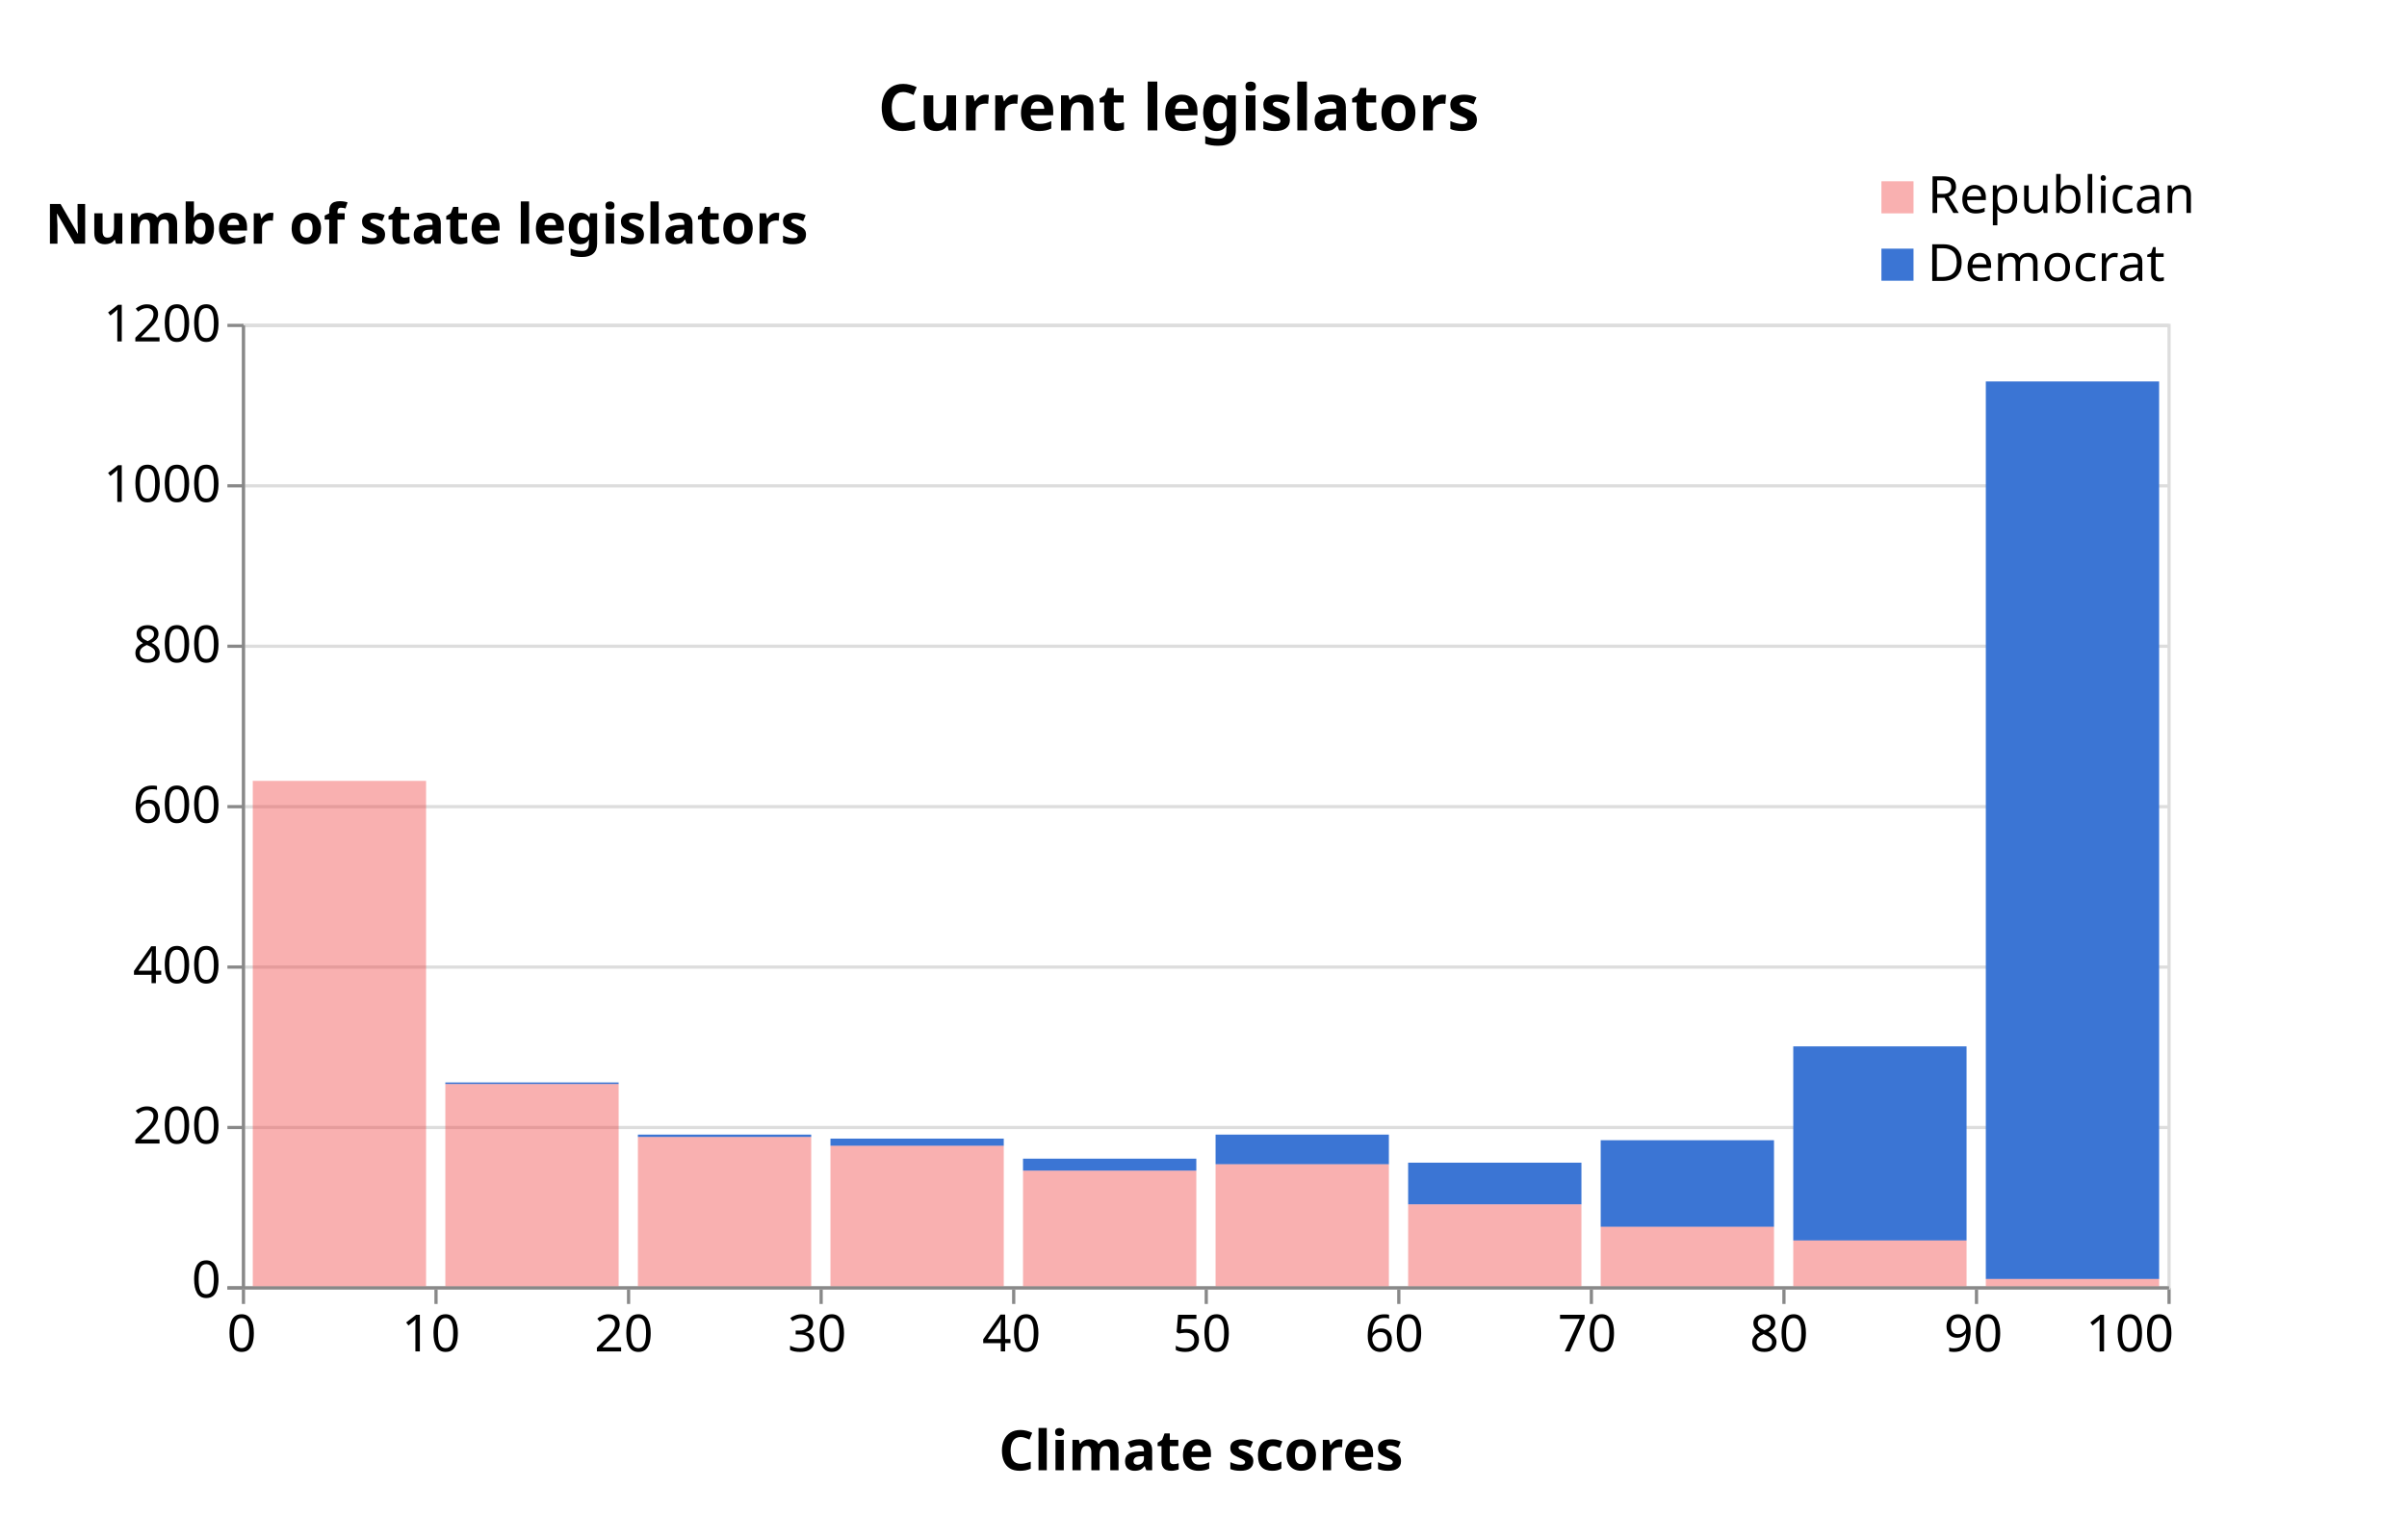
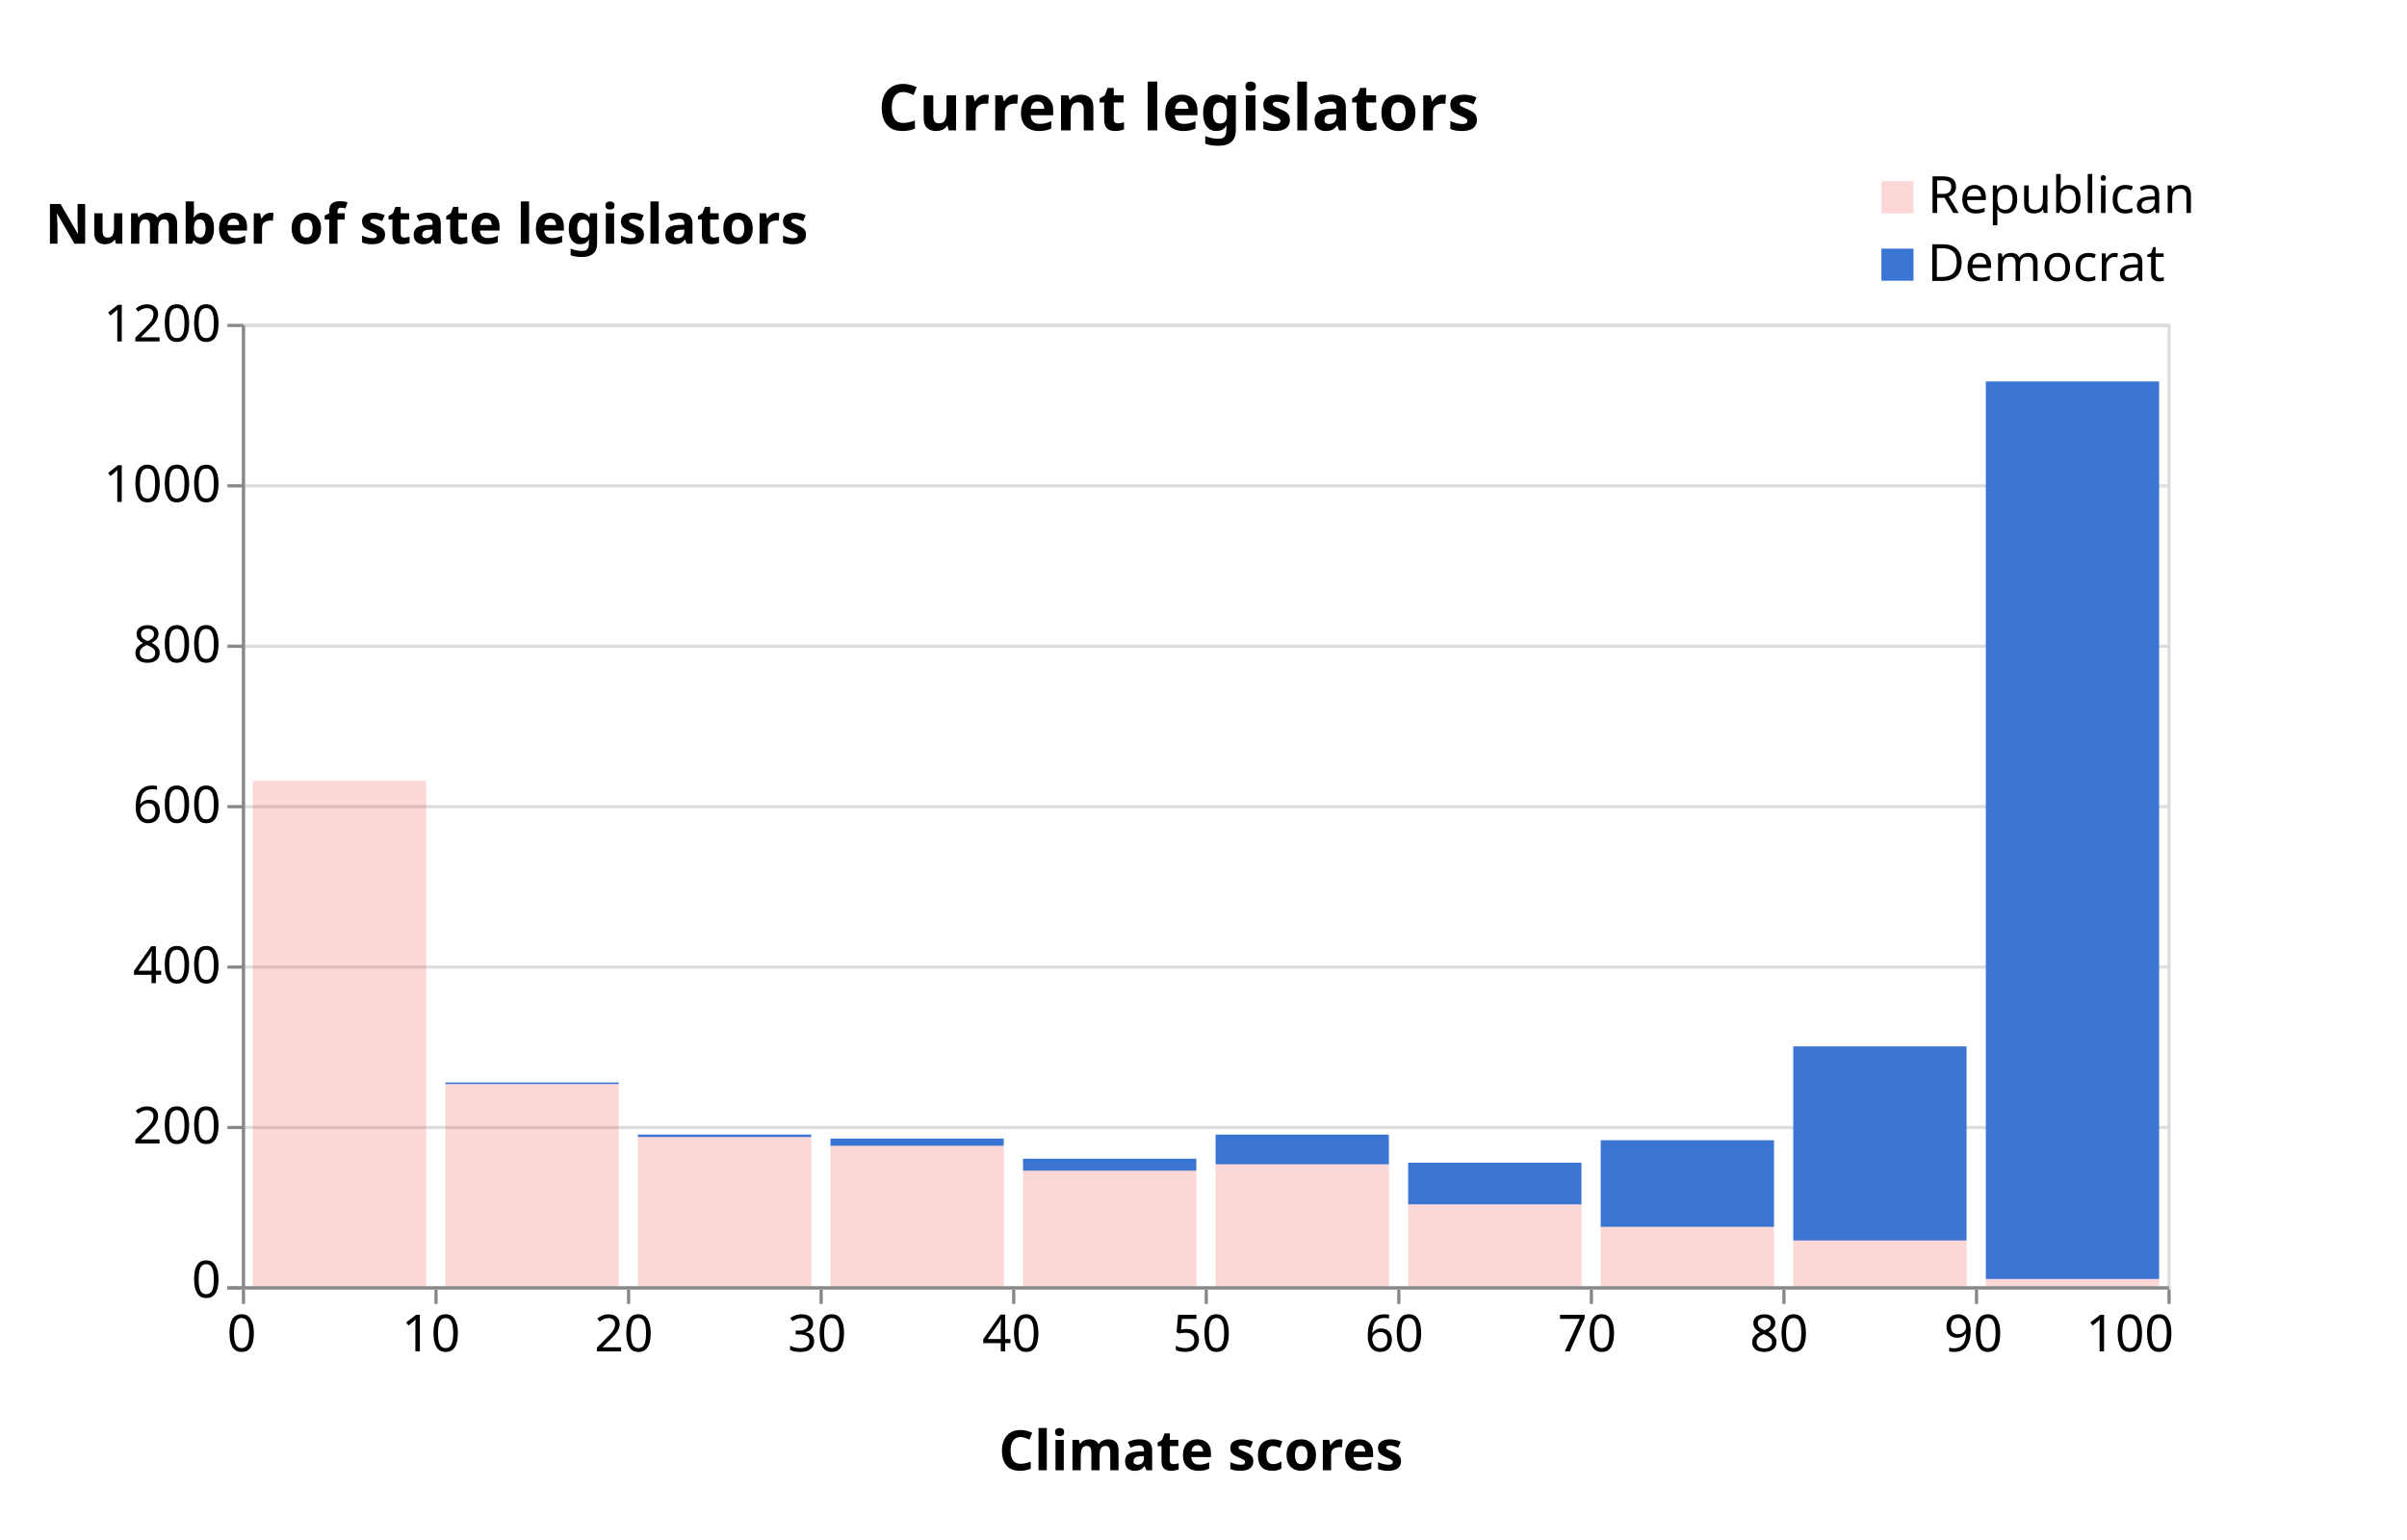
<svg xmlns="http://www.w3.org/2000/svg" version="1.1" class="marks" width="750" height="480" viewBox="0 0 750 480" id="svg254">
  <defs id="defs258" />
  <line x2="675.86" y2="401.428" stroke="#dddddd" stroke-width="1" opacity="1" id="line8" x1="75.86" y1="401.428" style="fill:none;stroke-miterlimit:10" />
  <path class="foreground" aria-hidden="true" d="" pointer-events="none" display="none" id="path26" style="fill:none;stroke-miterlimit:10" />
  <path class="background" aria-hidden="true" d="M 75.86,401.428 Z" pointer-events="none" id="path32" style="fill:none;stroke-miterlimit:10" />
  <line x2="75.86" y2="406.428" stroke="#888888" stroke-width="1" opacity="1" id="line34" x1="75.86" y1="401.428" style="fill:none;stroke-miterlimit:10" />
  <line x2="135.86" y2="406.428" stroke="#888888" stroke-width="1" opacity="1" id="line36" x1="135.86" y1="401.428" style="fill:none;stroke-miterlimit:10" />
  <line x2="195.86" y2="406.428" stroke="#888888" stroke-width="1" opacity="1" id="line38" x1="195.86" y1="401.428" style="fill:none;stroke-miterlimit:10" />
  <line x2="255.86" y2="406.428" stroke="#888888" stroke-width="1" opacity="1" id="line40" x1="255.86" y1="401.428" style="fill:none;stroke-miterlimit:10" />
  <line x2="315.86" y2="406.428" stroke="#888888" stroke-width="1" opacity="1" id="line42" x1="315.86" y1="401.428" style="fill:none;stroke-miterlimit:10" />
  <line x2="375.86" y2="406.428" stroke="#888888" stroke-width="1" opacity="1" id="line44" x1="375.86" y1="401.428" style="fill:none;stroke-miterlimit:10" />
  <line x2="435.86" y2="406.428" stroke="#888888" stroke-width="1" opacity="1" id="line46" x1="435.86" y1="401.428" style="fill:none;stroke-miterlimit:10" />
  <line x2="495.86" y2="406.428" stroke="#888888" stroke-width="1" opacity="1" id="line48" x1="495.86" y1="401.428" style="fill:none;stroke-miterlimit:10" />
  <line x2="555.86" y2="406.428" stroke="#888888" stroke-width="1" opacity="1" id="line50" x1="555.86" y1="401.428" style="fill:none;stroke-miterlimit:10" />
  <line x2="615.86" y2="406.428" stroke="#888888" stroke-width="1" opacity="1" id="line52" x1="615.86" y1="401.428" style="fill:none;stroke-miterlimit:10" />
  <line x2="675.86" y2="406.428" stroke="#888888" stroke-width="1" opacity="1" id="line52-6" x1="675.86" y1="401.428" style="fill:none;stroke-miterlimit:10" />
  <text text-anchor="end" font-family="sans-serif" font-size="10px" fill="#000000" opacity="1" id="text56" style="font-style:normal;font-variant:normal;font-weight:normal;font-stretch:normal;font-size:16px;font-family:Calibri;-inkscape-font-specification:Calibri;stroke-miterlimit:10" x="79.877" y="421.223">0</text>
  <text text-anchor="end" font-family="sans-serif" font-size="10px" fill="#000000" opacity="1" id="text56-4" style="font-style:normal;font-variant:normal;font-weight:normal;font-stretch:normal;font-size:16px;font-family:Calibri;-inkscape-font-specification:Calibri;stroke-miterlimit:10" x="143.443" y="421.223">10</text>
  <text text-anchor="end" font-family="sans-serif" font-size="10px" fill="#000000" opacity="1" id="text56-4-7" style="font-style:normal;font-variant:normal;font-weight:normal;font-stretch:normal;font-size:16px;font-family:Calibri;-inkscape-font-specification:Calibri;stroke-miterlimit:10" x="203.527" y="421.223">20</text>
  <text text-anchor="end" font-family="sans-serif" font-size="10px" fill="#000000" opacity="1" id="text56-4-7-5" style="font-style:normal;font-variant:normal;font-weight:normal;font-stretch:normal;font-size:16px;font-family:Calibri;-inkscape-font-specification:Calibri;stroke-miterlimit:10" x="263.765" y="421.223">30</text>
  <line x2="675.86" y2="401.428" stroke="#888888" stroke-width="1" opacity="1" id="line78" x1="75.86" y1="401.428" style="fill:none;stroke-miterlimit:10" />
  <text text-anchor="middle" font-family="sans-serif" font-size="11px" font-weight="bold" fill="#000000" opacity="1" id="text82" style="font-style:normal;font-variant:normal;font-weight:normal;font-stretch:normal;font-size:17.333px;font-family:Calibri;-inkscape-font-specification:Calibri;stroke-miterlimit:10" x="374.202" y="458.259">
    <tspan style="font-style:normal;font-variant:normal;font-weight:bold;font-stretch:normal;font-size:17.333px;font-family:Calibri;-inkscape-font-specification:'Calibri Bold'" id="tspan27927">Climate scores</tspan>
  </text>
  <text text-anchor="middle" font-family="sans-serif" font-size="11px" font-weight="bold" fill="#000000" opacity="1" id="text82-3" style="font-style:normal;font-variant:normal;font-weight:normal;font-stretch:normal;font-size:20px;font-family:Calibri;-inkscape-font-specification:Calibri;stroke-miterlimit:10" x="367.258" y="40.633">
    <tspan style="font-style:normal;font-variant:normal;font-weight:bold;font-stretch:normal;font-size:20px;font-family:Calibri;-inkscape-font-specification:'Calibri Bold'" id="tspan27927-4">Current legislators</tspan>
  </text>
  <path class="foreground" aria-hidden="true" d="" pointer-events="none" display="none" id="path88" style="fill:none;stroke-miterlimit:10" />
  <line x2="70.86" y2="401.428" stroke="#888888" stroke-width="1" opacity="1" id="line96" x1="75.86" y1="401.428" style="fill:none;stroke-miterlimit:10" />
  <text text-anchor="end" font-family="sans-serif" font-size="10px" fill="#000000" opacity="1" id="text112" style="font-style:normal;font-variant:normal;font-weight:normal;font-stretch:normal;font-size:16px;font-family:Calibri;-inkscape-font-specification:Calibri;stroke-miterlimit:10" x="68.86" y="404.428">0</text>
  <text text-anchor="middle" font-family="sans-serif" font-size="11px" font-weight="bold" fill="#000000" opacity="1" id="text132" style="font-style:normal;font-variant:normal;font-weight:normal;font-stretch:normal;font-size:17.333px;font-family:Calibri;-inkscape-font-specification:Calibri;stroke-miterlimit:10" x="132.899" y="75.957">
    <tspan x="132.899" y="75.957" style="font-style:normal;font-variant:normal;font-weight:bold;font-stretch:normal;font-size:17.333px;font-family:Calibri;-inkscape-font-specification:'Calibri Bold'" id="tspan46849">Number of state legislators</tspan>
  </text>
  <path class="foreground" aria-hidden="true" d="" pointer-events="none" display="none" id="path138" style="fill:none;stroke-miterlimit:10" />
  <g id="g224" transform="translate(586.2335,58.49963)" style="fill:none;stroke-miterlimit:10">
    <g class="mark-group role-scope" role="graphics-object" aria-roledescription="group mark container" id="g222">
      <path class="background" aria-hidden="true" d="M 0,-2 H 66.034 V 9 H 0 Z" pointer-events="none" opacity="1" id="path190" />
-       <path d="M 0,-2 H 10 V 8 H 0 Z" fill="#ff0000" stroke-width="1.5" opacity="1" id="path192" style="fill:#f03b3a;fill-opacity:0.4" />
+       <path d="M 0,-2 H 10 V 8 H 0 Z" fill="#ff0000" stroke-width="1.5" opacity="1" id="path192" style="fill:#f03b3a;fill-opacity:0.2" />
      <text text-anchor="start" font-family="sans-serif" font-size="10px" fill="#000000" opacity="1" id="text196" style="font-style:normal;font-variant:normal;font-weight:normal;font-stretch:normal;font-size:16px;font-family:Calibri;-inkscape-font-specification:Calibri" x="14.388" y="7.879">Republican</text>
      <path class="foreground" aria-hidden="true" d="" pointer-events="none" display="none" id="path202" />
      <path class="background" aria-hidden="true" d="M 0,8 H 66.034 V 19 H 0 Z" pointer-events="none" opacity="1" id="path206" />
      <path d="M 0,19 H 10 V 29 H 0 Z" fill="#0000ff" stroke-width="1.5" opacity="1" id="path208" style="fill:#3b75d4;fill-opacity:1" />
      <text text-anchor="start" font-family="sans-serif" font-size="10px" fill="#000000" opacity="1" id="text212" style="font-style:normal;font-variant:normal;font-weight:normal;font-stretch:normal;font-size:16px;font-family:Calibri;-inkscape-font-specification:Calibri" x="14.293" y="29.061">Democrat</text>
      <path class="foreground" aria-hidden="true" d="" pointer-events="none" display="none" id="path218" />
    </g>
  </g>
  <path class="foreground" aria-hidden="true" d="" pointer-events="none" display="none" id="path226" style="fill:none;stroke-miterlimit:10" />
  <path class="foreground" aria-hidden="true" d="" pointer-events="none" display="none" id="path238" style="fill:none;stroke-miterlimit:10" />
  <path class="foreground" aria-hidden="true" d="" display="none" id="path246" style="fill:none;stroke-miterlimit:10" />
  <text text-anchor="end" font-family="sans-serif" font-size="10px" fill="#000000" opacity="1" id="text56-4-7-3" style="font-style:normal;font-variant:normal;font-weight:normal;font-stretch:normal;font-size:16px;font-family:Calibri;-inkscape-font-specification:Calibri;stroke-miterlimit:10" x="324.328" y="421.223">40</text>
  <text text-anchor="end" font-family="sans-serif" font-size="10px" fill="#000000" opacity="1" id="text56-4-7-33" style="font-style:normal;font-variant:normal;font-weight:normal;font-stretch:normal;font-size:16px;font-family:Calibri;-inkscape-font-specification:Calibri;stroke-miterlimit:10" x="383.656" y="421.223">50</text>
  <text text-anchor="end" font-family="sans-serif" font-size="10px" fill="#000000" opacity="1" id="text56-4-7-1" style="font-style:normal;font-variant:normal;font-weight:normal;font-stretch:normal;font-size:16px;font-family:Calibri;-inkscape-font-specification:Calibri;stroke-miterlimit:10" x="443.601" y="421.223">60</text>
  <text text-anchor="end" font-family="sans-serif" font-size="10px" fill="#000000" opacity="1" id="text56-4-7-7" style="font-style:normal;font-variant:normal;font-weight:normal;font-stretch:normal;font-size:16px;font-family:Calibri;-inkscape-font-specification:Calibri;stroke-miterlimit:10" x="503.693" y="421.223">70</text>
  <text text-anchor="end" font-family="sans-serif" font-size="10px" fill="#000000" opacity="1" id="text56-4-7-6" style="font-style:normal;font-variant:normal;font-weight:normal;font-stretch:normal;font-size:16px;font-family:Calibri;-inkscape-font-specification:Calibri;stroke-miterlimit:10" x="563.492" y="421.223">80</text>
  <text text-anchor="end" font-family="sans-serif" font-size="10px" fill="#000000" opacity="1" id="text56-4-7-18" style="font-style:normal;font-variant:normal;font-weight:normal;font-stretch:normal;font-size:16px;font-family:Calibri;-inkscape-font-specification:Calibri;stroke-miterlimit:10" x="624.023" y="421.223">90</text>
  <text text-anchor="end" font-family="sans-serif" font-size="10px" fill="#000000" opacity="1" id="text56-4-7-4" style="font-style:normal;font-variant:normal;font-weight:normal;font-stretch:normal;font-size:16px;font-family:Calibri;-inkscape-font-specification:Calibri;stroke-miterlimit:10" x="677.373" y="421.223">100</text>
  <path class="background" aria-hidden="true" d="M 75.86,101.428 H 675.86 v 300 H 75.86 Z" stroke="#dddddd" id="path49637" style="fill:none;stroke-miterlimit:10" />
  <path class="background" aria-hidden="true" d="M 75.86,101.428 Z" pointer-events="none" id="path49639" style="fill:none;stroke-miterlimit:10" />
  <line x2="675.86" y2="401.428" stroke="#dddddd" stroke-width="1" opacity="1" id="line49641" x1="75.86" y1="401.428" style="fill:none;stroke-miterlimit:10" />
  <line x2="675.86" y2="351.428" stroke="#dddddd" stroke-width="1" opacity="1" id="line49643" x1="75.86" y1="351.428" style="fill:none;stroke-miterlimit:10" />
  <line x2="675.86" y2="301.428" stroke="#dddddd" stroke-width="1" opacity="1" id="line49645" x1="75.86" y1="301.428" style="fill:none;stroke-miterlimit:10" />
  <line x2="675.86" y2="251.428" stroke="#dddddd" stroke-width="1" opacity="1" id="line49647" x1="75.86" y1="251.428" style="fill:none;stroke-miterlimit:10" />
  <line x2="675.86" y2="201.428" stroke="#dddddd" stroke-width="1" opacity="1" id="line49649" x1="75.86" y1="201.428" style="fill:none;stroke-miterlimit:10" />
  <line x2="675.86" y2="151.428" stroke="#dddddd" stroke-width="1" opacity="1" id="line49651" x1="75.86" y1="151.428" style="fill:none;stroke-miterlimit:10" />
  <line x2="675.86" y2="101.428" stroke="#dddddd" stroke-width="1" opacity="1" id="line49653" x1="75.86" y1="101.428" style="fill:none;stroke-miterlimit:10" />
  <path class="foreground" aria-hidden="true" d="" pointer-events="none" display="none" id="path49659" style="fill:none;stroke-miterlimit:10" />
  <path class="background" aria-hidden="true" d="M 75.86,401.428 Z" pointer-events="none" id="path49665" style="fill:none;stroke-miterlimit:10" />
  <line x2="675.86" y2="401.428" stroke="#888888" stroke-width="1" opacity="1" id="line49711" x1="75.86" y1="401.428" style="fill:none;stroke-miterlimit:10" />
  <path class="foreground" aria-hidden="true" d="" pointer-events="none" display="none" id="path49721" style="fill:none;stroke-miterlimit:10" />
  <path class="background" aria-hidden="true" d="M 75.86,101.428 Z" pointer-events="none" id="path49727" style="fill:none;stroke-miterlimit:10" />
  <line x2="70.86" y2="401.428" stroke="#888888" stroke-width="1" opacity="1" id="line49729" x1="75.86" y1="401.428" style="fill:none;stroke-miterlimit:10" />
  <line x2="70.86" y2="351.428" stroke="#888888" stroke-width="1" opacity="1" id="line49731" x1="75.86" y1="351.428" style="fill:none;stroke-miterlimit:10" />
  <line x2="70.86" y2="301.428" stroke="#888888" stroke-width="1" opacity="1" id="line49733" x1="75.86" y1="301.428" style="fill:none;stroke-miterlimit:10" />
  <line x2="70.86" y2="251.428" stroke="#888888" stroke-width="1" opacity="1" id="line49735" x1="75.86" y1="251.428" style="fill:none;stroke-miterlimit:10" />
  <line x2="70.86" y2="201.428" stroke="#888888" stroke-width="1" opacity="1" id="line49737" x1="75.86" y1="201.428" style="fill:none;stroke-miterlimit:10" />
  <line x2="70.86" y2="151.428" stroke="#888888" stroke-width="1" opacity="1" id="line49739" x1="75.86" y1="151.428" style="fill:none;stroke-miterlimit:10" />
  <line x2="70.86" y2="101.428" stroke="#888888" stroke-width="1" opacity="1" id="line49741" x1="75.86" y1="101.428" style="fill:none;stroke-miterlimit:10" />
  <text text-anchor="end" font-family="sans-serif" font-size="10px" fill="#000000" opacity="1" id="text49747" style="font-style:normal;font-variant:normal;font-weight:normal;font-stretch:normal;font-size:16px;font-family:Calibri;-inkscape-font-specification:Calibri;stroke-miterlimit:10" x="68.86" y="356.428">200</text>
  <text text-anchor="end" font-family="sans-serif" font-size="10px" fill="#000000" opacity="1" id="text49749" style="font-style:normal;font-variant:normal;font-weight:normal;font-stretch:normal;font-size:16px;font-family:Calibri;-inkscape-font-specification:Calibri;stroke-miterlimit:10" x="68.86" y="306.428">400</text>
  <text text-anchor="end" font-family="sans-serif" font-size="10px" fill="#000000" opacity="1" id="text49751" style="font-style:normal;font-variant:normal;font-weight:normal;font-stretch:normal;font-size:16px;font-family:Calibri;-inkscape-font-specification:Calibri;stroke-miterlimit:10" x="68.86" y="256.428">600</text>
  <text text-anchor="end" font-family="sans-serif" font-size="10px" fill="#000000" opacity="1" id="text49753" style="font-style:normal;font-variant:normal;font-weight:normal;font-stretch:normal;font-size:16px;font-family:Calibri;-inkscape-font-specification:Calibri;stroke-miterlimit:10" x="68.86" y="206.428">800</text>
  <text text-anchor="end" font-family="sans-serif" font-size="10px" fill="#000000" opacity="1" id="text49755" style="font-style:normal;font-variant:normal;font-weight:normal;font-stretch:normal;font-size:16px;font-family:Calibri;-inkscape-font-specification:Calibri;stroke-miterlimit:10" x="68.86" y="156.428">1000</text>
  <text text-anchor="end" font-family="sans-serif" font-size="10px" fill="#000000" opacity="1" id="text49757" style="font-style:normal;font-variant:normal;font-weight:normal;font-stretch:normal;font-size:16px;font-family:Calibri;-inkscape-font-specification:Calibri;stroke-miterlimit:10" x="68.86" y="106.428">1200</text>
  <line x2="75.86" y2="101.428" stroke="#888888" stroke-width="1" opacity="1" id="line49761" x1="75.86" y1="401.428" style="fill:none;stroke-miterlimit:10" />
  <path class="foreground" aria-hidden="true" d="" pointer-events="none" display="none" id="path49771" style="fill:none;stroke-miterlimit:10" />
  <path d="m 78.36,243.428 h 54 v 0 z" fill="#0000ff" id="path49777" style="stroke-miterlimit:10;fill:#3b75d4;fill-opacity:1" />
  <path d="m 138.763,337.392 h 54 v 0.5 h -54 z" fill="#0000ff" id="path49779" style="stroke-miterlimit:10;fill:#3b75d4;fill-opacity:1" />
  <path d="m 198.763,353.642 h 54 v 0.75 h -54 z" fill="#0000ff" id="path49781" style="stroke-miterlimit:10;fill:#3b75d4;fill-opacity:1" />
  <path d="m 258.763,354.892 h 54 v 2.25 h -54 z" fill="#0000ff" id="path49783" style="stroke-miterlimit:10;fill:#3b75d4;fill-opacity:1" />
  <path d="m 318.763,361.142 h 54 v 3.75 h -54 z" fill="#0000ff" id="path49785" style="stroke-miterlimit:10;fill:#3b75d4;fill-opacity:1" />
  <path d="m 378.763,353.642 h 54 v 9.25 h -54 z" fill="#0000ff" id="path49787" style="stroke-miterlimit:10;fill:#3b75d4;fill-opacity:1" />
  <path d="m 438.763,362.392 h 54 v 13 h -54 z" fill="#0000ff" id="path49789" style="stroke-miterlimit:10;fill:#3b75d4;fill-opacity:1" />
  <path d="m 498.763,355.392 h 54 v 27 h -54 z" fill="#0000ff" id="path49791" style="stroke-miterlimit:10;fill:#3b75d4;fill-opacity:1" />
  <path d="m 558.763,326.142 h 54 v 60.5 h -54 z" fill="#0000ff" id="path49793" style="stroke-miterlimit:10;fill:#3b75d4;fill-opacity:1" />
  <path d="m 618.763,118.892 h 54 v 279.75 h -54 z" fill="#0000ff" id="path49795" style="stroke-miterlimit:10;fill:#3b75d4;fill-opacity:1" />
-   <path d="m 78.763,243.392 h 54 v 157.5 H 78.763 Z" fill="#ff0000" id="path49797" style="stroke-miterlimit:10;fill:#f03b3a;fill-opacity:0.4" />
-   <path d="m 138.763,337.892 h 54 v 63 h -54 z" fill="#ff0000" id="path49799" style="stroke-miterlimit:10;fill:#f03b3a;fill-opacity:0.4" />
-   <path d="m 198.763,354.392 h 54 v 46.5 h -54 z" fill="#ff0000" id="path49801" style="stroke-miterlimit:10;fill:#f03b3a;fill-opacity:0.4" />
-   <path d="m 258.763,357.142 h 54 v 43.75 h -54 z" fill="#ff0000" id="path49803" style="stroke-miterlimit:10;fill:#f03b3a;fill-opacity:0.4" />
-   <path d="m 318.763,364.892 h 54 v 36 h -54 z" fill="#ff0000" id="path49805" style="stroke-miterlimit:10;fill:#f03b3a;fill-opacity:0.4" />
-   <path d="m 378.763,362.892 h 54 v 38 h -54 z" fill="#ff0000" id="path49807" style="stroke-miterlimit:10;fill:#f03b3a;fill-opacity:0.4" />
-   <path d="m 438.763,375.392 h 54 v 25.5 h -54 z" fill="#ff0000" id="path49809" style="stroke-miterlimit:10;fill:#f03b3a;fill-opacity:0.4" />
-   <path d="m 498.763,382.392 h 54 v 18.5 h -54 z" fill="#ff0000" id="path49811" style="stroke-miterlimit:10;fill:#f03b3a;fill-opacity:0.4" />
-   <path d="m 558.763,386.642 h 54 v 14.25 h -54 z" fill="#ff0000" id="path49813" style="stroke-miterlimit:10;fill:#f03b3a;fill-opacity:0.4" />
-   <path d="m 618.763,398.642 h 54 v 2.25 h -54 z" fill="#ff0000" id="path49815" style="stroke-miterlimit:10;fill:#f03b3a;fill-opacity:0.4" />
+   <path d="m 78.763,243.392 h 54 v 157.5 H 78.763 Z" fill="#ff0000" id="path49797" style="stroke-miterlimit:10;fill:#f03b3a;fill-opacity:0.2" />
+   <path d="m 138.763,337.892 h 54 v 63 h -54 z" fill="#ff0000" id="path49799" style="stroke-miterlimit:10;fill:#f03b3a;fill-opacity:0.2" />
+   <path d="m 198.763,354.392 h 54 v 46.5 h -54 z" fill="#ff0000" id="path49801" style="stroke-miterlimit:10;fill:#f03b3a;fill-opacity:0.2" />
+   <path d="m 258.763,357.142 h 54 v 43.75 h -54 z" fill="#ff0000" id="path49803" style="stroke-miterlimit:10;fill:#f03b3a;fill-opacity:0.2" />
+   <path d="m 318.763,364.892 h 54 v 36 h -54 z" fill="#ff0000" id="path49805" style="stroke-miterlimit:10;fill:#f03b3a;fill-opacity:0.2" />
+   <path d="m 378.763,362.892 h 54 v 38 h -54 z" fill="#ff0000" id="path49807" style="stroke-miterlimit:10;fill:#f03b3a;fill-opacity:0.2" />
+   <path d="m 438.763,375.392 h 54 v 25.5 h -54 z" fill="#ff0000" id="path49809" style="stroke-miterlimit:10;fill:#f03b3a;fill-opacity:0.2" />
+   <path d="m 498.763,382.392 h 54 v 18.5 h -54 z" fill="#ff0000" id="path49811" style="stroke-miterlimit:10;fill:#f03b3a;fill-opacity:0.2" />
+   <path d="m 558.763,386.642 h 54 v 14.25 h -54 z" fill="#ff0000" id="path49813" style="stroke-miterlimit:10;fill:#f03b3a;fill-opacity:0.2" />
+   <path d="m 618.763,398.642 h 54 v 2.25 h -54 z" fill="#ff0000" id="path49815" style="stroke-miterlimit:10;fill:#f03b3a;fill-opacity:0.2" />
  <path class="foreground" aria-hidden="true" d="" pointer-events="none" display="none" id="path49835" style="fill:none;stroke-miterlimit:10" />
  <path class="foreground" aria-hidden="true" d="" pointer-events="none" display="none" id="path49851" style="fill:none;stroke-miterlimit:10" />
  <path class="foreground" aria-hidden="true" d="" pointer-events="none" display="none" id="path49859" style="fill:none;stroke-miterlimit:10" />
  <path class="foreground" aria-hidden="true" d="" pointer-events="none" display="none" id="path49871" style="fill:none;stroke-miterlimit:10" />
  <path class="foreground" aria-hidden="true" d="" display="none" id="path49879" style="fill:none;stroke-miterlimit:10" />
</svg>
